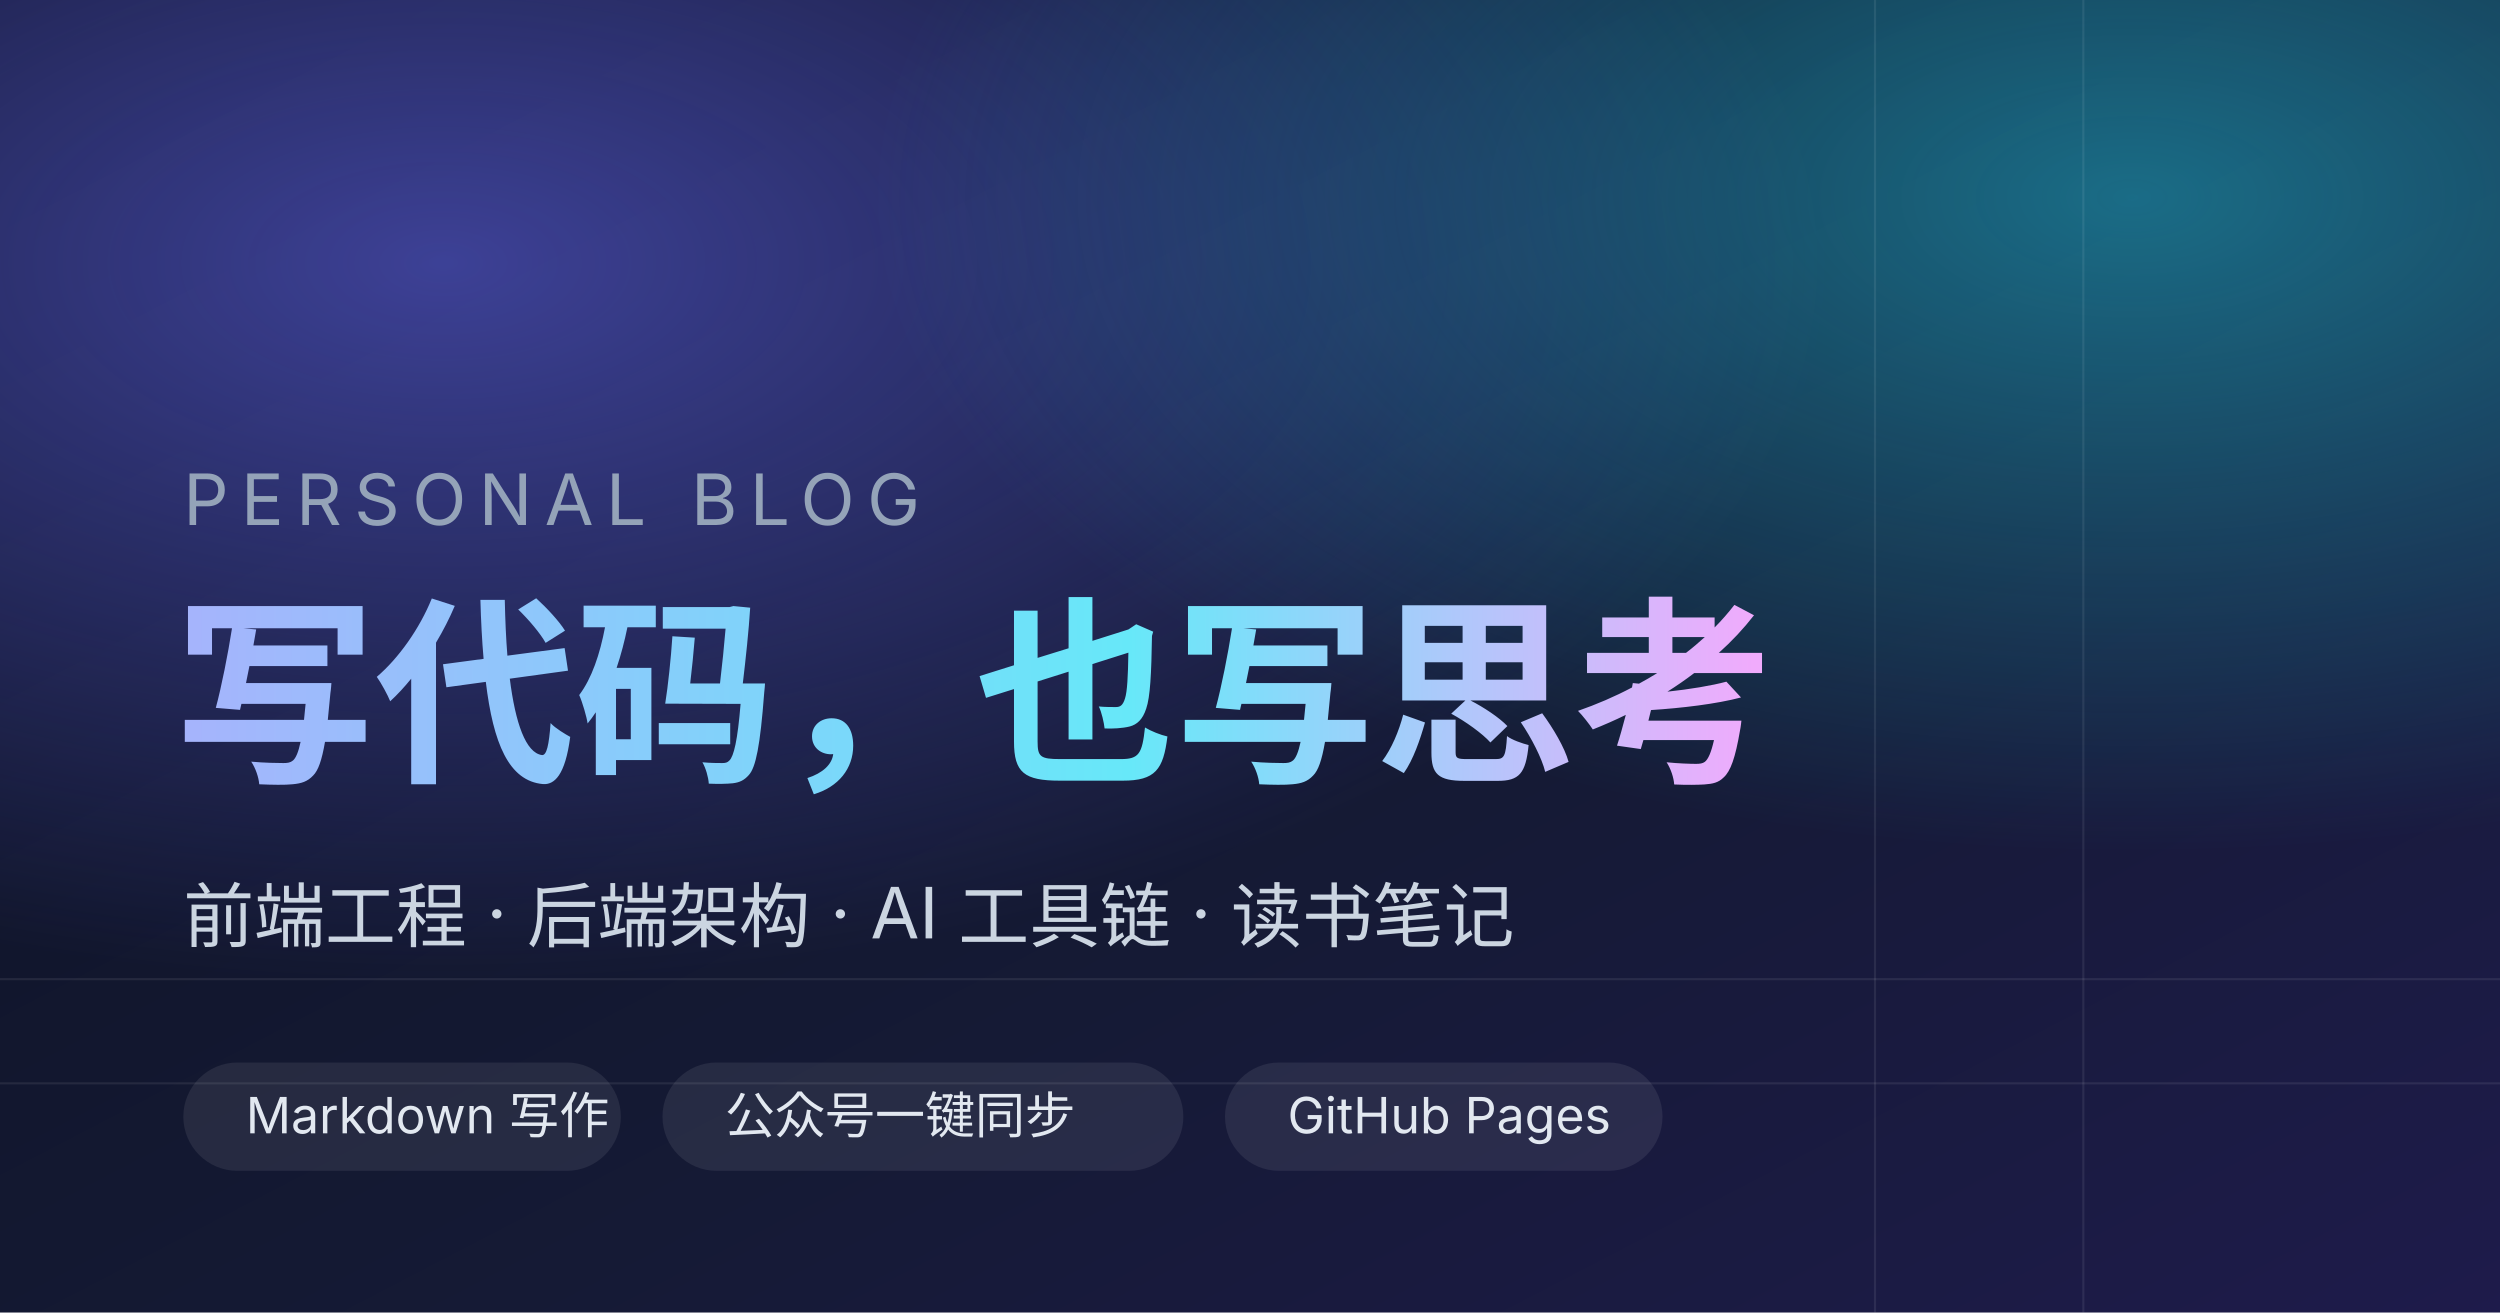
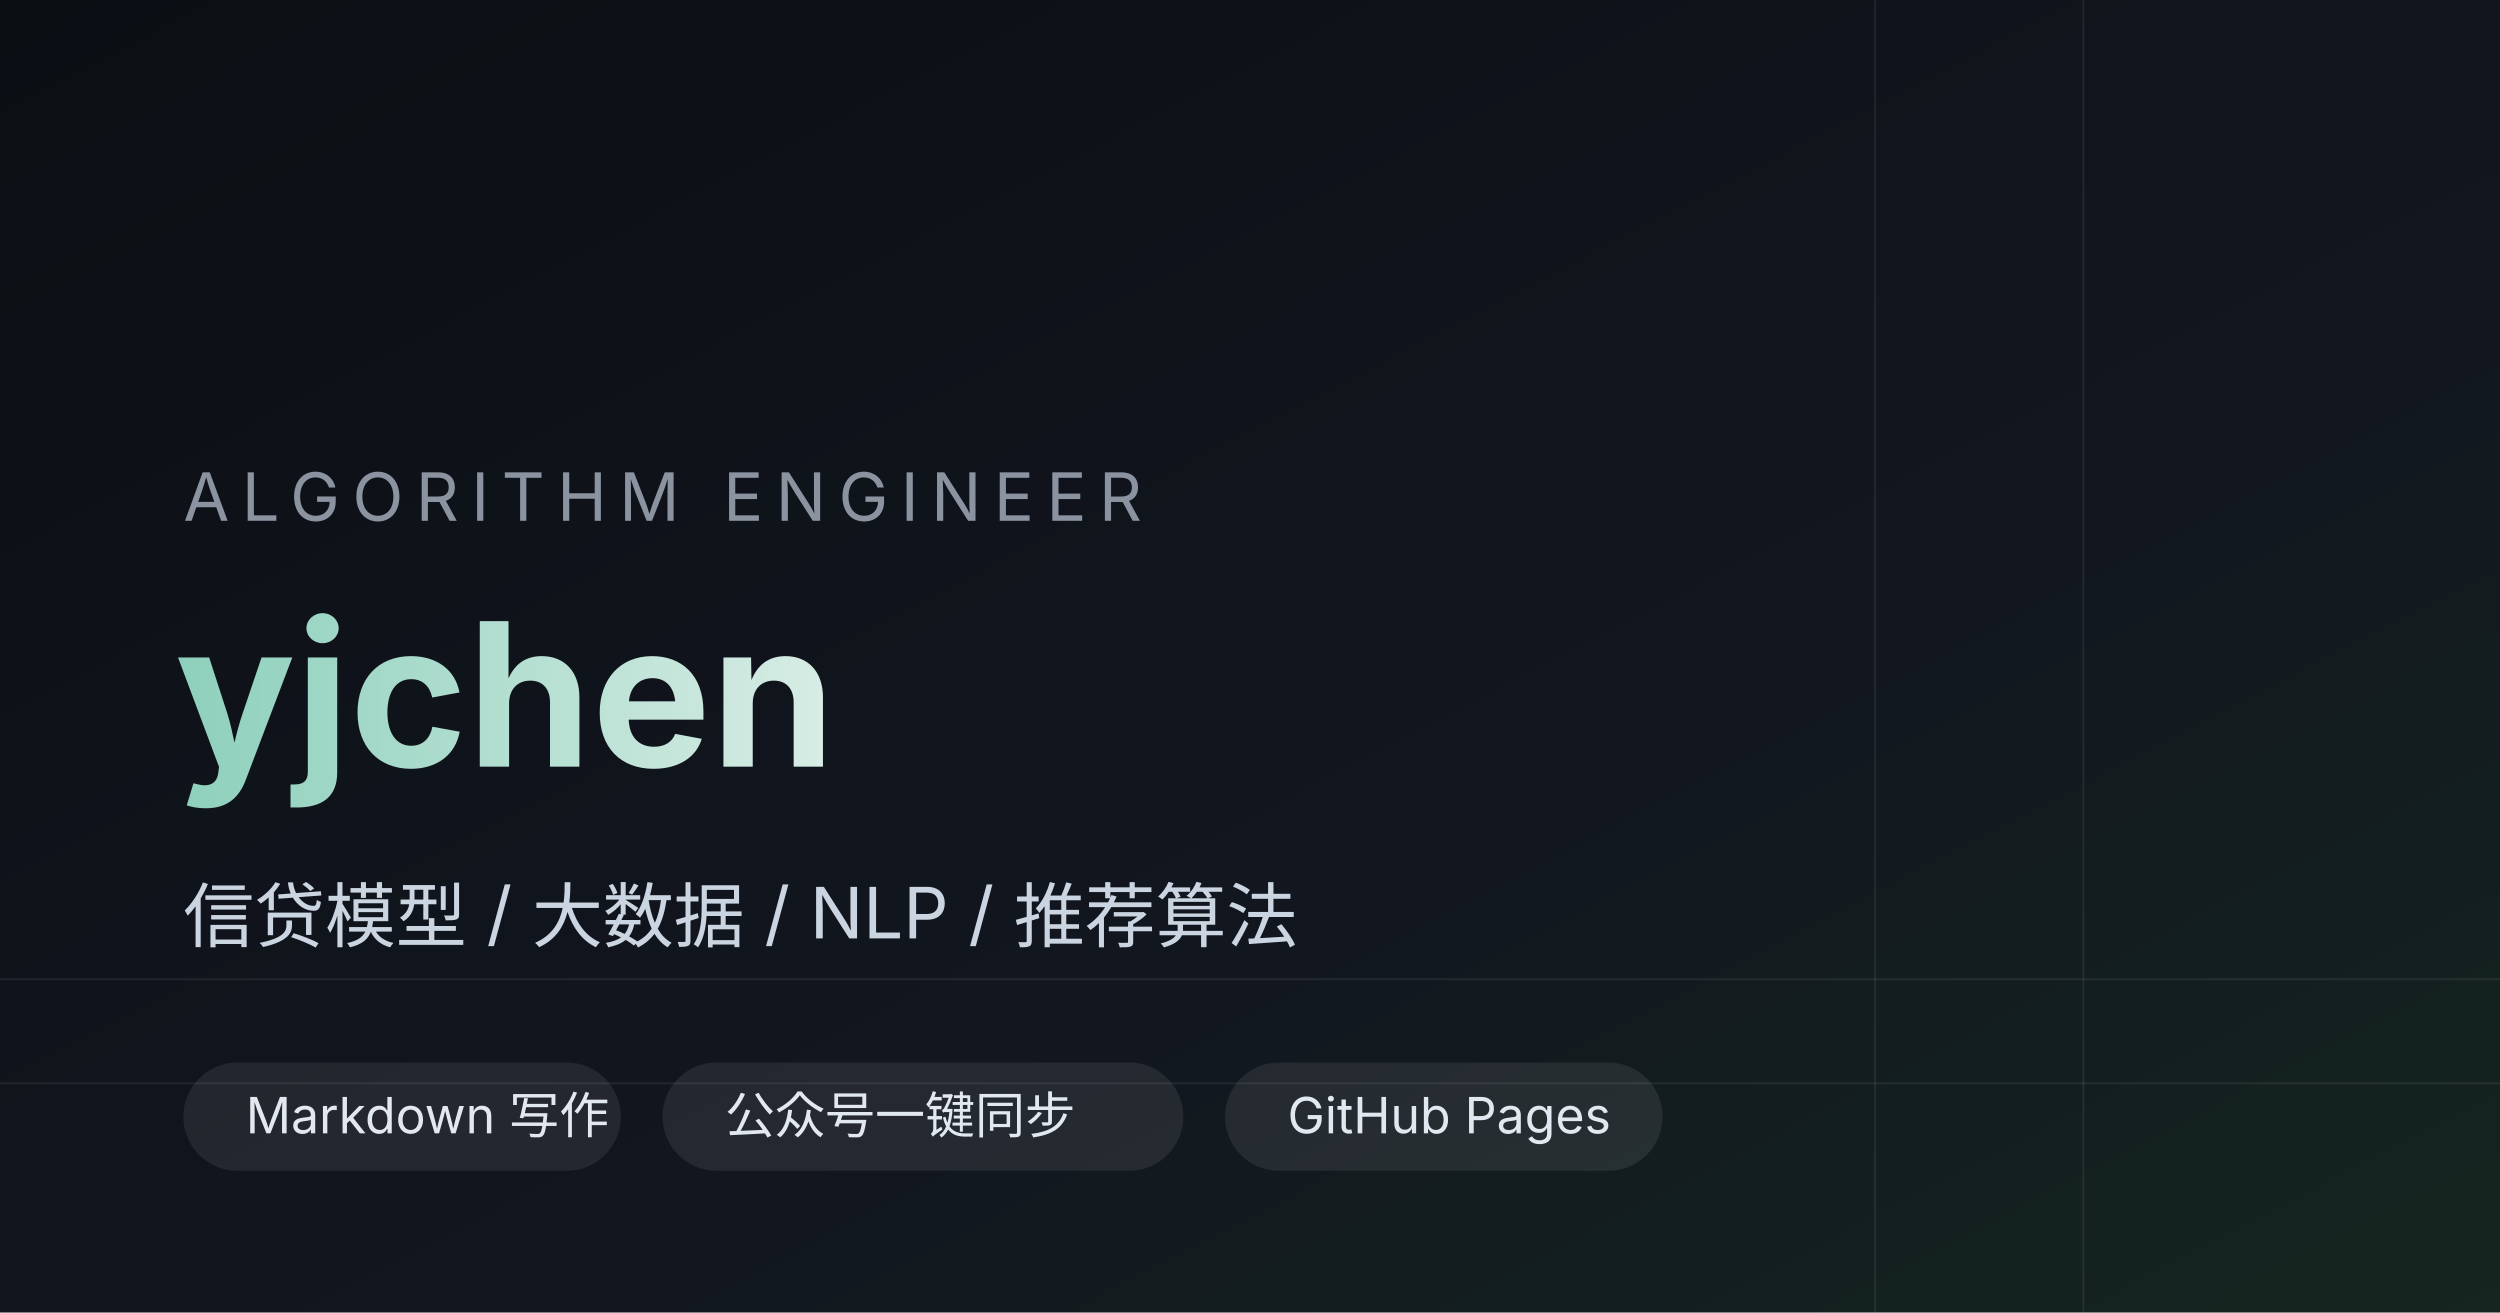
- <svg xmlns="http://www.w3.org/2000/svg" viewBox="0 0 1200 630" width="1200" height="630" role="img" aria-label="个人博客">
+ <svg xmlns="http://www.w3.org/2000/svg" viewBox="0 0 1200 630" width="1200" height="630" role="img" aria-label="yjchen 的个人博客">
  <defs>
    <linearGradient id="bg" x1="0" y1="0" x2="1" y2="1">
-       <stop offset="0%" stop-color="#0b1020" />
-       <stop offset="60%" stop-color="#151a35" />
-       <stop offset="100%" stop-color="#1e1b4b" />
+       <stop offset="0%" stop-color="#0b0e13" />
+       <stop offset="60%" stop-color="#12161f" />
+       <stop offset="100%" stop-color="#14261f" />
    </linearGradient>
-     <radialGradient id="glowA" cx="18%" cy="20%" r="55%">
-       <stop offset="0%" stop-color="#6366f1" stop-opacity="0.55" />
-       <stop offset="100%" stop-color="#6366f1" stop-opacity="0" />
-     </radialGradient>
-     <radialGradient id="glowB" cx="85%" cy="15%" r="50%">
-       <stop offset="0%" stop-color="#22d3ee" stop-opacity="0.45" />
-       <stop offset="100%" stop-color="#22d3ee" stop-opacity="0" />
-     </radialGradient>
    <linearGradient id="textGrad" x1="0" y1="0" x2="1" y2="0">
-       <stop offset="0%" stop-color="#a5b4fc" />
-       <stop offset="60%" stop-color="#67e8f9" />
-       <stop offset="100%" stop-color="#f0abfc" />
+       <stop offset="0%" stop-color="#8ed0bc" />
+       <stop offset="100%" stop-color="#d6ece4" />
    </linearGradient>
  </defs>
  <rect width="1200" height="630" fill="url(#bg)" />
-   <rect width="1200" height="630" fill="url(#glowA)" />
-   <rect width="1200" height="630" fill="url(#glowB)" />
-   <g fill="none" stroke="#ffffff" stroke-opacity="0.08">
+   <g fill="none" stroke="#ffffff" stroke-opacity="0.07">
    <path d="M0 470h1200M0 520h1200" />
    <path d="M900 0v630M1000 0v630" />
  </g>
-   <text x="88" y="252" font-family="-apple-system, 'PingFang SC', 'Microsoft YaHei', sans-serif" font-size="34" fill="#94a3b8" letter-spacing="6">
-     PERSONAL BLOG
-   </text>
-   <text x="84" y="368" font-family="-apple-system, 'PingFang SC', 'Microsoft YaHei', sans-serif" font-size="96" font-weight="700" fill="url(#textGrad)">
-     写代码，也写思考
-   </text>
-   <text x="88" y="452" font-family="-apple-system, 'PingFang SC', 'Microsoft YaHei', sans-serif" font-size="34" fill="#cbd5e1">
-     前端工程 · 后端架构 · AI 工具链 · 读书笔记
-   </text>
+   <text x="88" y="250" font-family="-apple-system, 'PingFang SC', 'Microsoft YaHei', sans-serif" font-size="32" fill="#8b93a1" letter-spacing="6">ALGORITHM ENGINEER</text>
+   <text x="84" y="368" font-family="-apple-system, 'PingFang SC', 'Microsoft YaHei', sans-serif" font-size="96" font-weight="700" fill="url(#textGrad)">yjchen</text>
+   <text x="88" y="452" font-family="-apple-system, 'PingFang SC', 'Microsoft YaHei', sans-serif" font-size="34" fill="#cbd5e1">信贷模型 / 大数据 / NLP / 推荐算法</text>
  <g font-family="-apple-system, 'PingFang SC', sans-serif" font-size="24" fill="#e2e8f0">
    <rect x="88" y="510" width="210" height="52" rx="26" fill="#ffffff" fill-opacity="0.08" />
    <text x="118" y="544">Markdown 写作</text>
    <rect x="318" y="510" width="250" height="52" rx="26" fill="#ffffff" fill-opacity="0.08" />
    <text x="348" y="544">公众号一键同步</text>
    <rect x="588" y="510" width="210" height="52" rx="26" fill="#ffffff" fill-opacity="0.08" />
    <text x="618" y="544">GitHub Pages</text>
  </g>
</svg>
